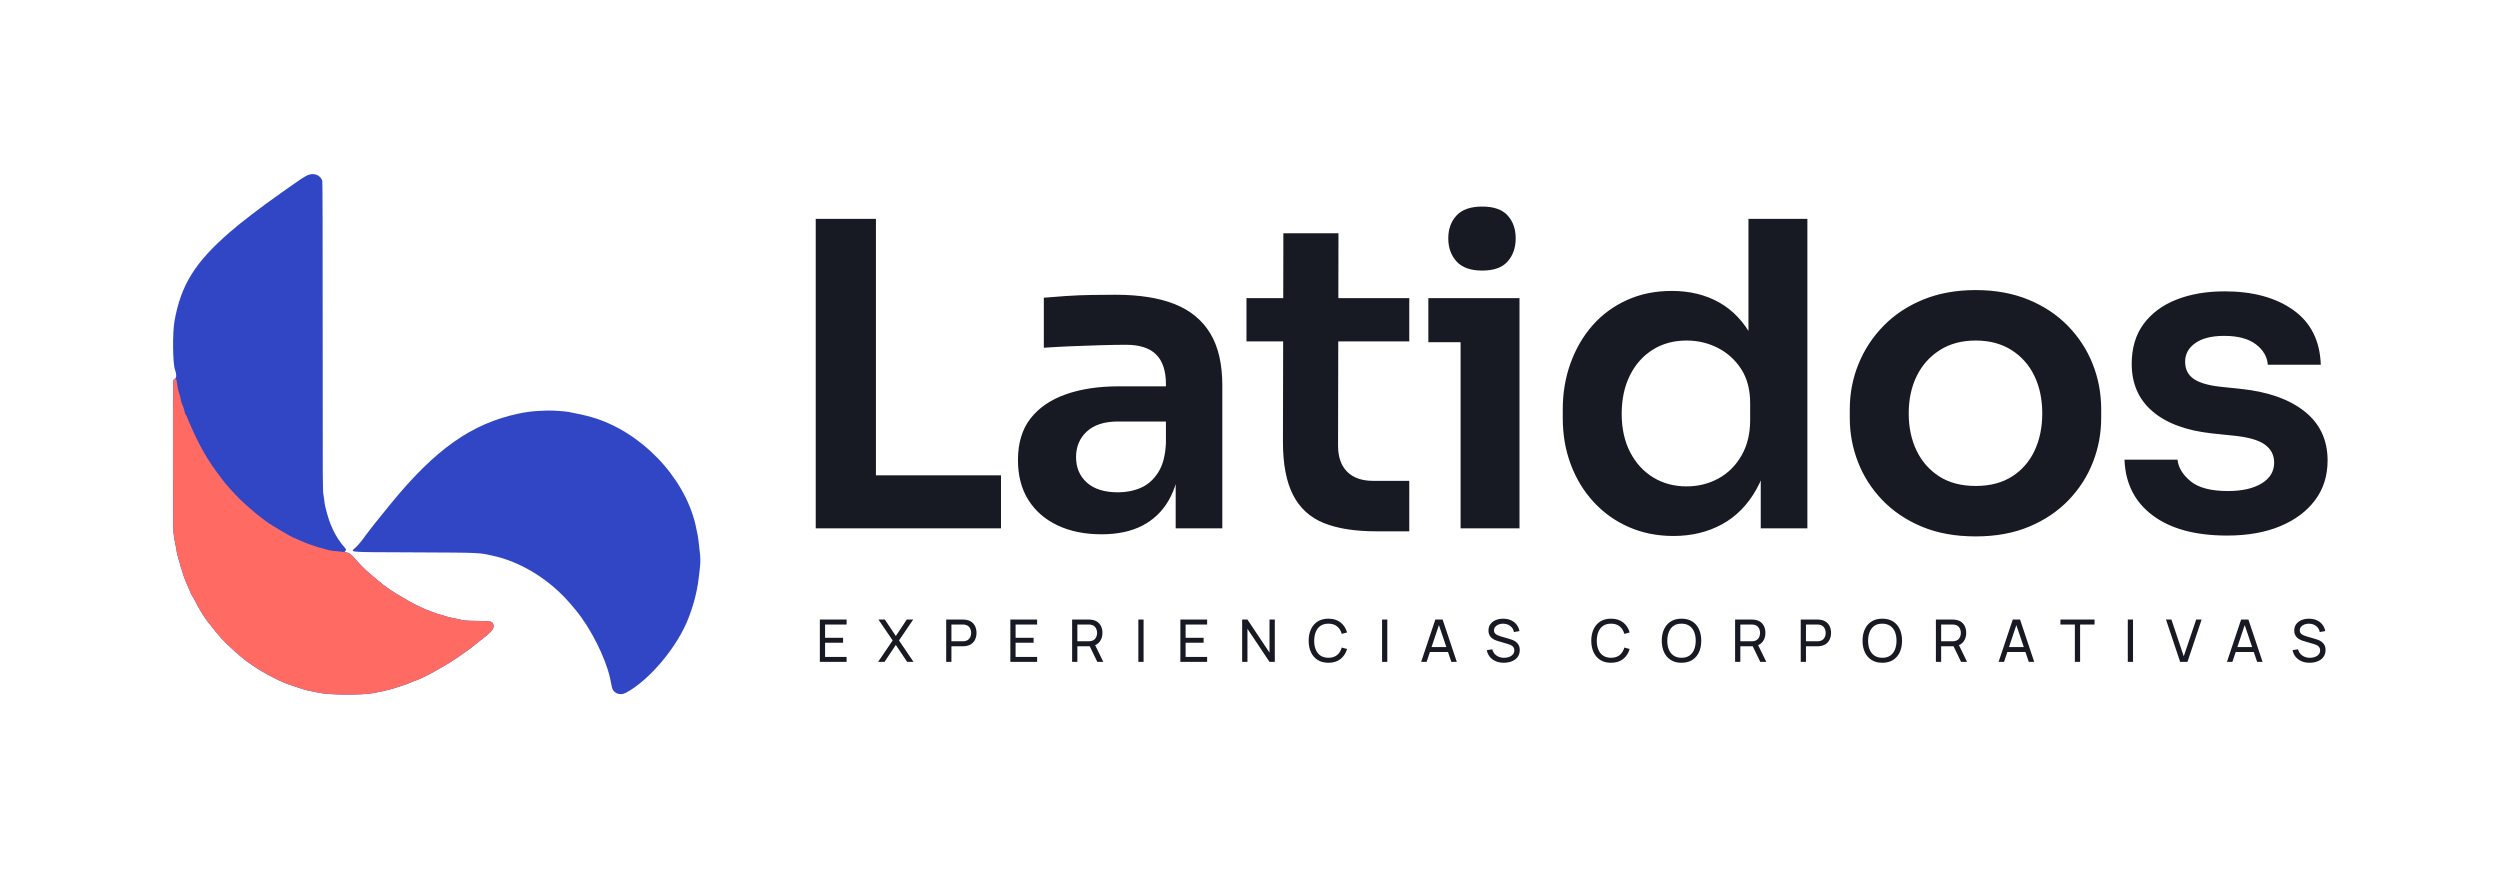
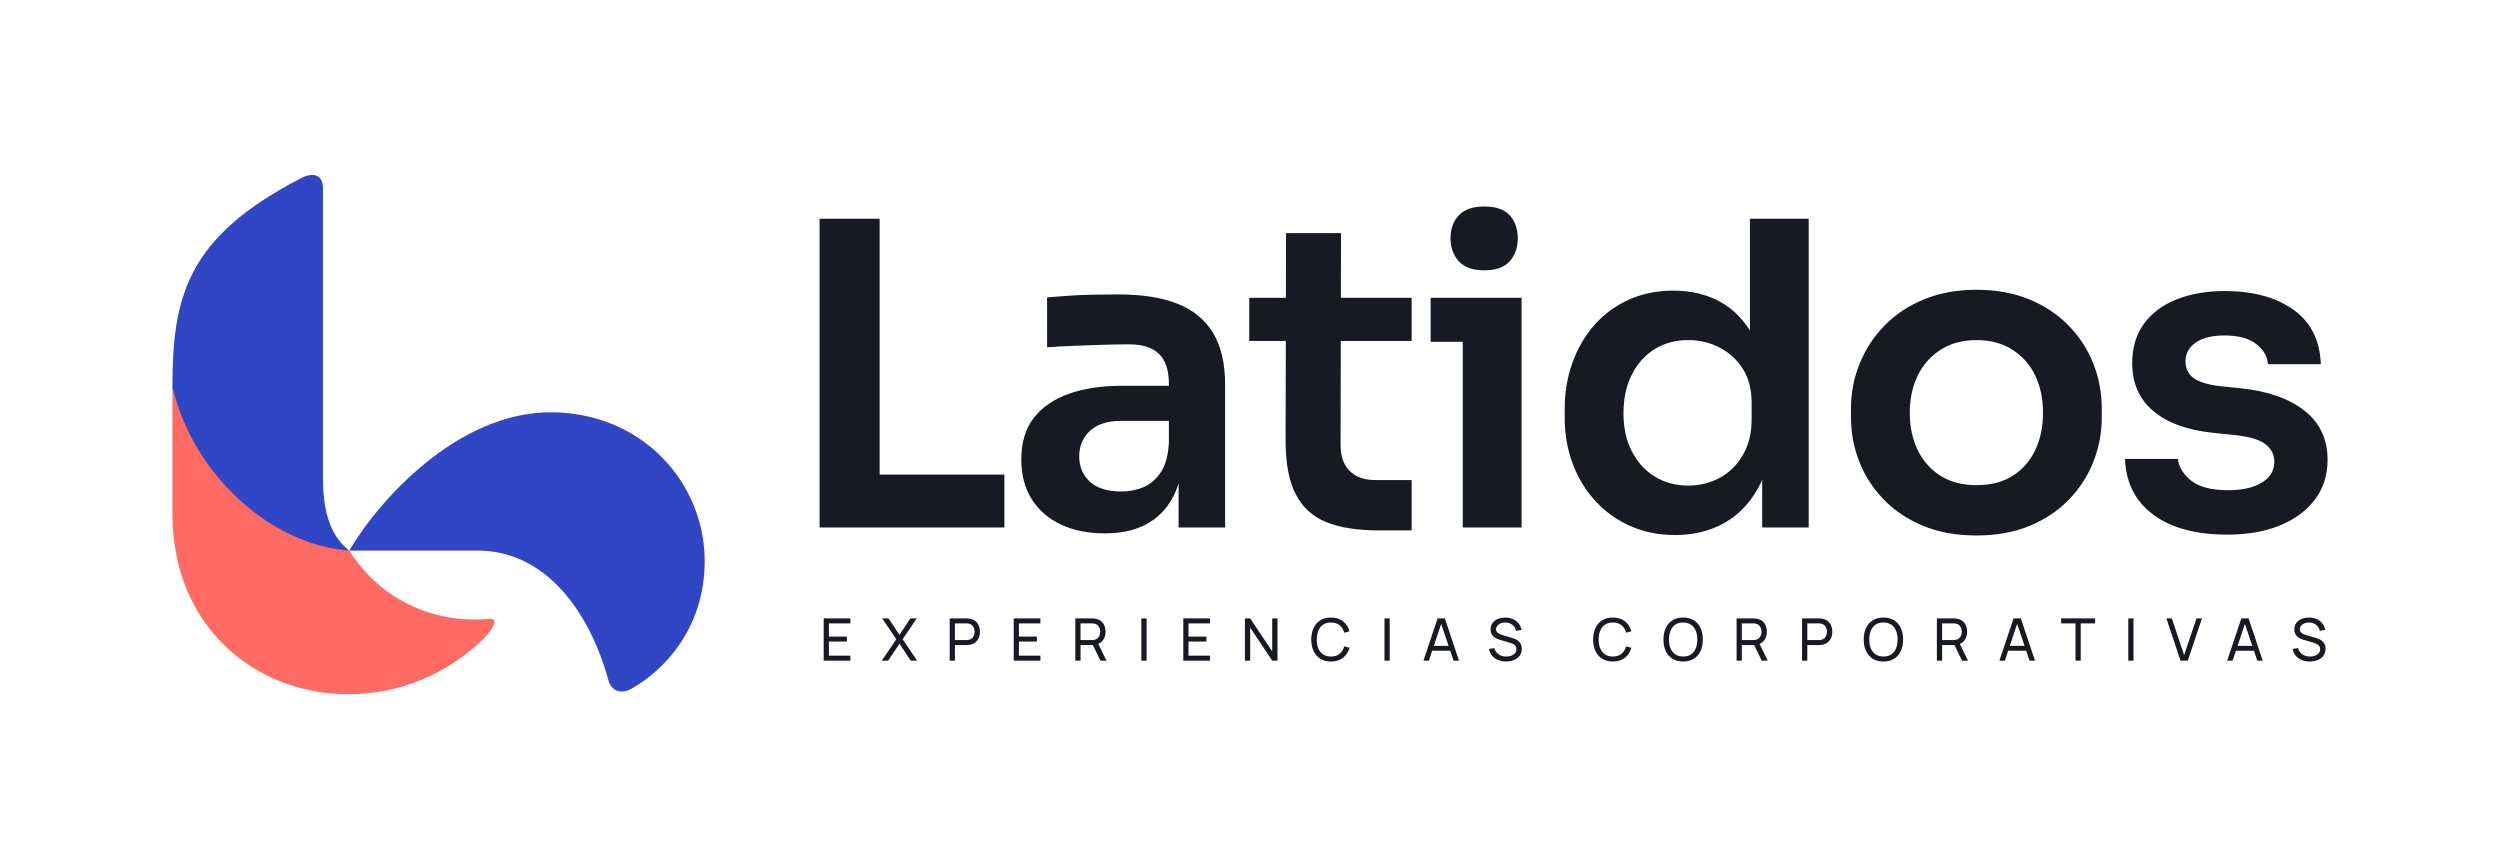
- <svg xmlns="http://www.w3.org/2000/svg" viewBox="-114.04 -114.04 1653.6 574.43" width="1653.6" height="574.43">
+ <svg xmlns="http://www.w3.org/2000/svg" viewBox="-114.33 -114.33 1657.83 575.02" width="1657.83" height="575.02">
  <g id="Simbolo">
-     <path id="simbolo" fill="#3046C5" fill-rule="nonzero" d="M89.16 1.97C87.15 2.94 83.68 5.19 78.15 9.15C75.97 10.7 72.83 12.93 71.17 14.1C57.98 23.38 45.95 32.6 37.91 39.57C14.95 59.49 5.66 74.42 1.38 98.29C0 105.97 0.19 126.3 1.67 130.38C2.82 133.55 2.82 135.77 1.66 136.42C1.02 136.78 0.75 137.19 0.6 138.03C0.29 139.77 0.34 233.63 0.65 237.63C0.8 239.54 1.3 242.85 1.77 244.97C2.23 247.09 2.71 249.67 2.82 250.7C2.93 251.73 3.45 253.86 3.97 255.45C4.49 257.03 5.06 258.99 5.22 259.8C5.39 260.61 5.78 261.92 6.09 262.72C6.41 263.52 6.88 264.99 7.14 265.99C7.4 266.99 8.04 268.79 8.57 269.98C9.11 271.17 9.86 272.92 10.25 273.87C12.11 278.42 12.56 279.4 13.16 280.2C13.52 280.68 14.12 281.71 14.51 282.5C16.99 287.54 20.57 293.53 22.86 296.49C31.1 307.13 33.48 309.78 40.08 315.7C46.76 321.68 48.55 323.13 52.17 325.47C53.68 326.44 55.25 327.5 55.68 327.83C56.42 328.4 57.41 328.99 62.54 331.91C66.8 334.35 73.49 337.49 76.78 338.6C77.89 338.98 79.83 339.64 81.1 340.07C87.65 342.29 88.59 342.56 92.04 343.2C93.31 343.44 95.61 343.9 97.16 344.22C104.19 345.69 125.21 345.81 132.77 344.42C140.67 342.97 145.24 341.81 150.76 339.88C151.71 339.54 153.52 338.92 154.79 338.49C156.05 338.06 157.61 337.44 158.24 337.12C158.88 336.8 159.96 336.38 160.65 336.19C164.66 335.11 179.97 326.77 187.65 321.47C195.14 316.3 197.74 314.43 199.4 313C200.35 312.19 202.28 310.64 203.69 309.58C211.69 303.52 213.46 301.17 212.06 298.47C211.26 296.91 210.79 296.83 201.7 296.67C193.94 296.53 193.13 296.47 190.19 295.76C188.45 295.34 185.94 294.8 184.61 294.56C183.29 294.32 181.4 293.83 180.41 293.46C179.43 293.08 177.86 292.62 176.92 292.43C175.99 292.24 174.03 291.58 172.57 290.96C171.12 290.35 169.77 289.84 169.59 289.84C168.82 289.84 159.36 285.37 157.09 283.93C156.3 283.43 154.29 282.26 152.63 281.33C145.64 277.43 140.75 274.05 135.21 269.26C134.11 268.3 132.29 266.78 131.18 265.87C127.98 263.26 125.32 260.64 121.54 256.38C117.9 252.27 117.26 251.75 115.34 251.4C113.78 251.12 113.71 251.05 114.36 250.4C115.11 249.64 115.08 249.44 113.98 248.18C107.71 241.01 103.88 232.94 101.14 221.17C100.8 219.72 100.53 218.15 100.53 217.67C100.53 217.2 100.27 215.33 99.95 213.53C99.38 210.29 99.38 209.11 99.4 108.22C99.41 43.15 99.32 5.92 99.14 5.46C97.6 1.51 93.29 0 89.16 1.97M242.72 157.73C238.27 157.92 233.72 158.52 229.05 159.51C197.91 166.11 173.97 183 144.34 219.26C135.85 229.66 129.51 237.61 128.45 239.18C126.34 242.31 123.47 245.87 121.43 247.86C117.71 251.5 113.31 251.1 159.71 251.32C205.24 251.54 202.54 251.42 212.88 253.77C229.46 257.54 246.56 267.61 259.56 281.25C262.11 283.92 262.61 284.5 266.95 289.73C276.47 301.23 286.09 320.21 289.34 333.88C289.75 335.64 290.48 339.17 290.64 340.23C291.25 344.3 295.86 346.35 299.77 344.29C315.58 335.97 334.47 313.32 341.59 294.16C343.17 289.9 343.45 289.08 344.45 285.81C346.21 280.02 347.58 273.37 348.23 267.39C348.46 265.26 348.77 262.54 348.92 261.35C349.32 258.17 349.27 254.18 348.8 250.88C348.57 249.28 348.24 246.47 348.08 244.65C347.8 241.62 347.11 237.83 345.92 232.76C338.46 201.14 309.64 171.3 277.55 161.95C273.71 160.83 268.31 159.6 262.15 158.44C259.67 157.97 251.81 157.43 248.48 157.51C247.61 157.53 245.02 157.63 242.72 157.73" />
-     <path id="simbolo-acento" fill="#FF6B63" fill-rule="nonzero" d="M1.52 136.51C1.01 136.77 0.74 137.21 0.6 138.02C0.29 139.76 0.34 233.61 0.65 237.63C0.8 239.54 1.3 242.85 1.77 244.97C2.23 247.09 2.71 249.67 2.82 250.7C2.93 251.73 3.45 253.86 3.97 255.45C4.49 257.03 5.06 258.99 5.22 259.8C5.39 260.61 5.78 261.92 6.09 262.72C6.41 263.52 6.88 264.99 7.14 265.99C7.4 266.99 8.04 268.79 8.57 269.98C9.11 271.17 9.86 272.92 10.25 273.87C12.11 278.42 12.56 279.4 13.16 280.2C13.52 280.68 14.12 281.71 14.51 282.5C16.99 287.54 20.57 293.53 22.86 296.49C31.1 307.13 33.48 309.78 40.08 315.7C46.76 321.68 48.55 323.13 52.17 325.47C53.68 326.44 55.25 327.5 55.68 327.83C56.42 328.4 57.41 328.99 62.54 331.91C66.8 334.35 73.49 337.49 76.78 338.6C77.89 338.98 79.83 339.64 81.1 340.07C87.65 342.29 88.59 342.56 92.04 343.2C93.31 343.44 95.61 343.9 97.16 344.22C104.19 345.69 125.21 345.81 132.77 344.42C140.67 342.97 145.24 341.81 150.76 339.88C151.71 339.54 153.52 338.92 154.79 338.49C156.05 338.06 157.61 337.44 158.24 337.12C158.88 336.8 159.96 336.38 160.65 336.19C164.66 335.11 179.97 326.77 187.65 321.47C195.14 316.3 197.74 314.43 199.4 313C200.35 312.19 202.28 310.64 203.69 309.58C211.69 303.52 213.46 301.17 212.06 298.47C211.26 296.91 210.79 296.83 201.7 296.67C193.94 296.53 193.13 296.47 190.19 295.76C188.45 295.34 185.94 294.8 184.61 294.56C183.29 294.32 181.4 293.83 180.41 293.46C179.43 293.08 177.86 292.62 176.92 292.43C175.99 292.24 174.03 291.58 172.57 290.96C171.12 290.35 169.77 289.84 169.59 289.84C168.82 289.84 159.36 285.37 157.09 283.93C156.3 283.43 154.29 282.26 152.63 281.33C145.64 277.43 140.75 274.05 135.21 269.26C134.11 268.3 132.29 266.78 131.18 265.87C127.98 263.26 125.32 260.64 121.54 256.38C116.87 251.1 117.55 251.36 105.71 250.26C104.52 250.14 102.49 249.69 101.19 249.25C99.89 248.81 98.27 248.36 97.59 248.25C96.91 248.13 95.03 247.54 93.4 246.92C91.78 246.31 90.32 245.81 90.16 245.81C89.6 245.81 78.65 241.05 77.5 240.31C76.63 239.75 75.36 239 72.36 237.3C68.09 234.86 63.14 231.77 62.08 230.87C61.59 230.46 60.36 229.54 59.36 228.82C55 225.73 45.15 217.01 41.71 213.19C40.58 211.93 38.68 209.84 37.49 208.55C36.31 207.26 34.85 205.56 34.26 204.77C33.67 203.99 32.16 201.99 30.89 200.33C23.93 191.16 18.43 181.81 13.47 170.68C10.6 164.26 10.19 163.31 9.88 162.31C9.71 161.74 9.24 160.84 8.85 160.31C8.46 159.78 8.14 159.06 8.14 158.71C8.14 157.82 7.06 154.44 6.42 153.33C6.13 152.82 5.73 151.43 5.54 150.24C5.34 149.06 4.82 147.09 4.38 145.88C3.88 144.53 3.44 142.54 3.24 140.72C2.81 136.82 2.49 136.02 1.52 136.51" />
+     <path id="simbolo-acento" fill="#FF6B63" fill-rule="nonzero" d="M0 142.81L0 226.41C0 301.88 55.73 346 116.11 346C160.23 346 189.25 325.1 204.35 311.17C211.31 304.78 217.7 295.49 210.15 296.07C171.84 299.56 137.01 282.14 117.27 250.79C67.34 244.99 15.09 200.87 0 142.81Z" />
+     <path id="forma-1" fill="#3046C5" fill-rule="nonzero" d="M0 142.81C0 82.44 9.29 42.96 85.92 3.48C92.89 0 99.85 1.16 99.85 10.45L99.85 203.19C99.85 228.73 106.82 242.66 117.27 250.79C67.34 247.31 15.09 203.19 0 142.81Z" />
+     <path id="forma-2" fill="#3046C5" fill-rule="nonzero" d="M117.27 250.79C137.01 217.12 189.25 159.07 250.79 159.07C311.17 159.07 352.97 205.51 352.97 257.76C352.97 303.04 325.1 330.91 304.2 342.52C297.23 346.35 290.96 343.68 289.11 336.71C276.33 290.27 247.31 251.95 204.35 250.79L117.27 250.79Z" />
  </g>
  <g id="Logotipo">
-     <path id="logotipo" fill="#171923" fill-rule="nonzero" d="M465.34 235.43L425.52 235.43L425.52 30.72L465.34 30.72L465.34 235.43ZM548.06 235.43L459.73 235.43L459.73 200.38L548.06 200.38L548.06 235.43ZM694.45 235.43L663.6 235.43L663.6 190.28L657.15 190.28L657.15 140.09Q657.15 126.91 650.7 120.46Q644.25 114.01 630.79 114.01L630.79 114.01Q623.78 114.01 613.96 114.29Q604.15 114.57 594.19 114.99Q584.24 115.41 576.39 115.97L576.39 115.97L576.39 82.88Q582.84 82.32 590.97 81.76Q599.1 81.2 607.65 81.06Q616.21 80.92 623.78 80.92L623.78 80.92Q647.33 80.92 662.9 87.09Q678.46 93.26 686.45 106.44Q694.45 119.62 694.45 140.93L694.45 140.93L694.45 235.43ZM614.52 239.36L614.52 239.36Q597.98 239.36 585.5 233.47Q573.02 227.58 566.15 216.64Q559.28 205.71 559.28 190.28L559.28 190.28Q559.28 173.46 567.55 162.8Q575.83 152.14 590.83 146.82Q605.83 141.49 626.02 141.49L626.02 141.49L661.36 141.49L661.36 164.76L625.46 164.76Q612 164.76 604.85 171.35Q597.7 177.94 597.7 188.32L597.7 188.32Q597.7 198.7 604.85 205.15Q612 211.6 625.46 211.6L625.46 211.6Q633.59 211.6 640.46 208.65Q647.33 205.71 651.96 198.56Q656.59 191.4 657.15 179.07L657.15 179.07L666.68 190Q665.28 205.99 658.97 216.92Q652.66 227.86 641.59 233.61Q630.51 239.36 614.52 239.36ZM818.11 237.39L796.24 237.39Q775.21 237.39 761.61 231.93Q748.01 226.46 741.28 213.42Q734.55 200.38 734.55 178.22L734.55 178.22L734.83 40.25L771.28 40.25L771 180.75Q771 191.97 777.03 197.99Q783.06 204.02 794.28 204.02L794.28 204.02L818.11 204.02L818.11 237.39ZM818.11 111.76L710.43 111.76L710.43 83.16L818.11 83.16L818.11 111.76ZM891.02 235.43L852.05 235.43L852.05 83.16L891.02 83.16L891.02 235.43ZM891.02 112.32L830.73 112.32L830.73 83.16L891.02 83.16L891.02 112.32ZM866.35 64.93L866.35 64.93Q854.85 64.93 849.38 58.9Q843.91 52.87 843.91 43.62L843.91 43.62Q843.91 34.37 849.38 28.48Q854.85 22.59 866.35 22.59L866.35 22.59Q877.84 22.59 883.17 28.48Q888.5 34.37 888.5 43.62L888.5 43.62Q888.5 52.87 883.17 58.9Q877.84 64.93 866.35 64.93ZM992.82 240.48L992.82 240.48Q976.84 240.48 963.37 234.59Q949.91 228.7 940.1 218.04Q930.28 207.39 924.96 193.23Q919.63 179.07 919.63 162.52L919.63 162.52L919.63 156.63Q919.63 140.37 924.82 126.07Q930 111.76 939.4 101.11Q948.79 90.45 962.11 84.42Q975.43 78.39 991.7 78.39L991.7 78.39Q1009.65 78.39 1023.25 86.1Q1036.85 93.82 1044.98 109.24Q1053.11 124.66 1053.95 147.94L1053.95 147.94L1042.46 134.48L1042.46 30.72L1081.43 30.72L1081.43 235.43L1050.59 235.43L1050.59 170.65L1057.32 170.65Q1056.48 193.93 1047.78 209.49Q1039.09 225.06 1024.93 232.77Q1010.77 240.48 992.82 240.48ZM1001.51 207.67L1001.51 207.67Q1013.01 207.67 1022.54 202.48Q1032.08 197.29 1037.83 187.34Q1043.58 177.38 1043.58 163.92L1043.58 163.92L1043.58 152.71Q1043.58 139.25 1037.69 130.13Q1031.8 121.02 1022.26 116.11Q1012.73 111.2 1001.51 111.2L1001.51 111.2Q988.89 111.2 979.22 117.23Q969.54 123.26 964.08 134.2Q958.61 145.13 958.61 159.72L958.61 159.72Q958.61 174.3 964.22 185.09Q969.82 195.89 979.5 201.78Q989.17 207.67 1001.51 207.67ZM1192.76 240.76L1192.76 240.76Q1172.57 240.76 1157.15 234.31Q1141.73 227.86 1131.07 216.78Q1120.41 205.71 1114.95 191.68Q1109.48 177.66 1109.48 162.52L1109.48 162.52L1109.48 156.63Q1109.48 140.93 1115.23 126.77Q1120.97 112.6 1131.77 101.53Q1142.57 90.45 1157.99 84.14Q1173.41 77.83 1192.76 77.83L1192.76 77.83Q1212.11 77.83 1227.54 84.14Q1242.96 90.45 1253.76 101.53Q1264.55 112.6 1270.16 126.77Q1275.77 140.93 1275.77 156.63L1275.77 156.63L1275.77 162.52Q1275.77 177.66 1270.3 191.68Q1264.83 205.71 1254.18 216.78Q1243.52 227.86 1228.1 234.31Q1212.67 240.76 1192.76 240.76ZM1192.76 207.39L1192.76 207.39Q1207.07 207.39 1216.88 201.08Q1226.7 194.77 1231.74 183.97Q1236.79 173.18 1236.79 159.44L1236.79 159.44Q1236.79 145.41 1231.6 134.62Q1226.41 123.82 1216.46 117.51Q1206.5 111.2 1192.76 111.2L1192.76 111.2Q1179.02 111.2 1169.07 117.51Q1159.11 123.82 1153.78 134.62Q1148.46 145.41 1148.46 159.44L1148.46 159.44Q1148.46 173.18 1153.64 183.97Q1158.83 194.77 1168.65 201.08Q1178.46 207.39 1192.76 207.39ZM1359.06 240.2L1359.06 240.2Q1327.65 240.2 1309.84 226.88Q1292.03 213.56 1291.19 190L1291.19 190L1326.25 190Q1327.09 197.85 1334.94 204.3Q1342.79 210.75 1359.62 210.75L1359.62 210.75Q1373.64 210.75 1381.91 205.71Q1390.18 200.66 1390.18 191.97L1390.18 191.97Q1390.18 184.39 1383.87 179.91Q1377.56 175.42 1362.42 174.02L1362.42 174.02L1348.96 172.62Q1323.44 169.81 1309.7 158.03Q1295.96 146.26 1295.96 126.63L1295.96 126.63Q1295.96 110.92 1303.81 100.27Q1311.66 89.61 1325.55 84.14Q1339.43 78.67 1357.37 78.67L1357.37 78.67Q1385.42 78.67 1402.8 91.01Q1420.19 103.35 1421.03 127.19L1421.03 127.19L1385.98 127.19Q1385.42 119.33 1378.13 113.73Q1370.83 108.12 1357.09 108.12L1357.09 108.12Q1344.75 108.12 1338.02 112.89Q1331.29 117.65 1331.29 125.22L1331.29 125.22Q1331.29 132.51 1336.76 136.44Q1342.23 140.37 1354.57 141.77L1354.57 141.77L1368.03 143.17Q1394.95 145.98 1410.23 158.03Q1425.52 170.09 1425.52 190.56L1425.52 190.56Q1425.52 205.71 1417.24 216.78Q1408.97 227.86 1394.11 234.03Q1379.25 240.2 1359.06 240.2Z" />
+     <path id="logotipo" fill="#171923" fill-rule="nonzero" d="M468.98 235.43L429.16 235.43L429.16 30.72L468.98 30.72L468.98 235.43ZM551.71 235.43L463.37 235.43L463.37 200.38L551.71 200.38L551.71 235.43ZM698.09 235.43L667.24 235.43L667.24 190.28L660.79 190.28L660.79 140.09Q660.79 126.91 654.34 120.46Q647.89 114.01 634.43 114.01L634.43 114.01Q627.42 114.01 617.61 114.29Q607.79 114.57 597.84 114.99Q587.88 115.41 580.03 115.97L580.03 115.97L580.03 82.88Q586.48 82.32 594.61 81.76Q602.75 81.2 611.3 81.06Q619.85 80.92 627.42 80.92L627.42 80.92Q650.98 80.92 666.54 87.09Q682.11 93.26 690.1 106.44Q698.09 119.62 698.09 140.93L698.09 140.93L698.09 235.43ZM618.17 239.36L618.17 239.36Q601.62 239.36 589.15 233.47Q576.67 227.58 569.8 216.64Q562.93 205.71 562.93 190.28L562.93 190.28Q562.93 173.46 571.2 162.8Q579.47 152.14 594.47 146.82Q609.48 141.49 629.67 141.49L629.67 141.49L665 141.49L665 164.76L629.11 164.76Q615.65 164.76 608.49 171.35Q601.34 177.94 601.34 188.32L601.34 188.32Q601.34 198.7 608.49 205.15Q615.65 211.6 629.11 211.6L629.11 211.6Q637.24 211.6 644.11 208.65Q650.98 205.71 655.61 198.56Q660.23 191.4 660.79 179.07L660.79 179.07L670.33 190Q668.93 205.99 662.62 216.92Q656.31 227.86 645.23 233.61Q634.15 239.36 618.17 239.36ZM821.76 237.39L799.89 237.39Q778.85 237.39 765.25 231.93Q751.65 226.46 744.92 213.42Q738.19 200.38 738.19 178.22L738.19 178.22L738.47 40.25L774.93 40.25L774.65 180.75Q774.65 191.97 780.68 197.99Q786.71 204.02 797.92 204.02L797.92 204.02L821.76 204.02L821.76 237.39ZM821.76 111.76L714.07 111.76L714.07 83.16L821.76 83.16L821.76 111.76ZM894.67 235.43L855.69 235.43L855.69 83.16L894.67 83.16L894.67 235.43ZM894.67 112.32L834.38 112.32L834.38 83.16L894.67 83.16L894.67 112.32ZM869.99 64.93L869.99 64.93Q858.49 64.93 853.03 58.9Q847.56 52.87 847.56 43.62L847.56 43.62Q847.56 34.37 853.03 28.48Q858.49 22.59 869.99 22.59L869.99 22.59Q881.49 22.59 886.82 28.48Q892.15 34.37 892.15 43.62L892.15 43.62Q892.15 52.87 886.82 58.9Q881.49 64.93 869.99 64.93ZM996.46 240.48L996.46 240.48Q980.48 240.48 967.02 234.59Q953.56 228.7 943.74 218.04Q933.93 207.39 928.6 193.23Q923.27 179.07 923.27 162.52L923.27 162.52L923.27 156.63Q923.27 140.37 928.46 126.07Q933.65 111.76 943.04 101.11Q952.44 90.45 965.76 84.42Q979.08 78.39 995.34 78.39L995.34 78.39Q1013.29 78.39 1026.89 86.1Q1040.49 93.82 1048.62 109.24Q1056.76 124.66 1057.6 147.94L1057.6 147.94L1046.1 134.48L1046.1 30.72L1085.08 30.72L1085.08 235.43L1054.23 235.43L1054.23 170.65L1060.96 170.65Q1060.12 193.93 1051.43 209.49Q1042.73 225.06 1028.57 232.77Q1014.41 240.48 996.46 240.48ZM1005.16 207.67L1005.16 207.67Q1016.65 207.67 1026.19 202.48Q1035.72 197.29 1041.47 187.34Q1047.22 177.38 1047.22 163.92L1047.22 163.92L1047.22 152.71Q1047.22 139.25 1041.33 130.13Q1035.44 121.02 1025.91 116.11Q1016.37 111.2 1005.16 111.2L1005.16 111.2Q992.54 111.2 982.86 117.23Q973.19 123.26 967.72 134.2Q962.25 145.13 962.25 159.72L962.25 159.72Q962.25 174.3 967.86 185.09Q973.47 195.89 983.14 201.78Q992.82 207.67 1005.16 207.67ZM1196.41 240.76L1196.41 240.76Q1176.22 240.76 1160.79 234.31Q1145.37 227.86 1134.71 216.78Q1124.06 205.71 1118.59 191.68Q1113.12 177.66 1113.12 162.52L1113.12 162.52L1113.12 156.63Q1113.12 140.93 1118.87 126.77Q1124.62 112.6 1135.42 101.53Q1146.21 90.45 1161.64 84.14Q1177.06 77.83 1196.41 77.83L1196.41 77.83Q1215.76 77.83 1231.18 84.14Q1246.6 90.45 1257.4 101.53Q1268.2 112.6 1273.81 126.77Q1279.41 140.93 1279.41 156.63L1279.41 156.63L1279.41 162.52Q1279.41 177.66 1273.95 191.68Q1268.48 205.71 1257.82 216.78Q1247.17 227.86 1231.74 234.31Q1216.32 240.76 1196.41 240.76ZM1196.41 207.39L1196.41 207.39Q1210.71 207.39 1220.52 201.08Q1230.34 194.77 1235.39 183.97Q1240.44 173.18 1240.44 159.44L1240.44 159.44Q1240.44 145.41 1235.25 134.62Q1230.06 123.82 1220.1 117.51Q1210.15 111.2 1196.41 111.2L1196.41 111.2Q1182.67 111.2 1172.71 117.51Q1162.76 123.82 1157.43 134.62Q1152.1 145.41 1152.1 159.44L1152.1 159.44Q1152.1 173.18 1157.29 183.97Q1162.48 194.77 1172.29 201.08Q1182.11 207.39 1196.41 207.39ZM1362.7 240.2L1362.7 240.2Q1331.29 240.2 1313.49 226.88Q1295.68 213.56 1294.84 190L1294.84 190L1329.89 190Q1330.73 197.85 1338.58 204.3Q1346.44 210.75 1363.26 210.75L1363.26 210.75Q1377.28 210.75 1385.56 205.71Q1393.83 200.66 1393.83 191.97L1393.83 191.97Q1393.83 184.39 1387.52 179.91Q1381.21 175.42 1366.07 174.02L1366.07 174.02L1352.61 172.62Q1327.09 169.81 1313.35 158.03Q1299.6 146.26 1299.6 126.63L1299.6 126.63Q1299.6 110.92 1307.46 100.27Q1315.31 89.61 1329.19 84.14Q1343.07 78.67 1361.02 78.67L1361.02 78.67Q1389.06 78.67 1406.45 91.01Q1423.83 103.35 1424.68 127.19L1424.68 127.19L1389.62 127.19Q1389.06 119.33 1381.77 113.73Q1374.48 108.12 1360.74 108.12L1360.74 108.12Q1348.4 108.12 1341.67 112.89Q1334.94 117.65 1334.94 125.22L1334.94 125.22Q1334.94 132.51 1340.41 136.44Q1345.88 140.37 1358.21 141.77L1358.21 141.77L1371.67 143.17Q1398.6 145.98 1413.88 158.03Q1429.16 170.09 1429.16 190.56L1429.16 190.56Q1429.16 205.71 1420.89 216.78Q1412.62 227.86 1397.75 234.03Q1382.89 240.2 1362.7 240.2Z" />
  </g>
  <g id="Descriptor">
-     <path id="descriptor" fill="#171923" fill-rule="nonzero" d="M445.94 323.76L428.24 323.76L428.24 295.76L445.94 295.76L445.94 299.05L431.7 299.05L431.7 307.82L443.6 307.82L443.6 311.1L431.7 311.1L431.7 320.47L445.94 320.47L445.94 323.76ZM471.01 323.76L466.77 323.76L476.4 309.58L467.02 295.76L471.24 295.76L478.5 306.67L485.73 295.76L489.97 295.76L480.6 309.58L490.2 323.76L485.98 323.76L478.5 312.52L471.01 323.76ZM515.27 323.76L511.81 323.76L511.81 295.76L522.88 295.76Q523.29 295.76 523.85 295.79Q524.41 295.82 524.94 295.92L524.94 295.92Q527.21 296.27 528.76 297.47Q530.31 298.68 531.08 300.51Q531.86 302.35 531.86 304.59L531.86 304.59Q531.86 306.8 531.07 308.64Q530.29 310.48 528.74 311.69Q527.19 312.91 524.94 313.26L524.94 313.26Q524.41 313.34 523.85 313.38Q523.29 313.42 522.88 313.42L522.88 313.42L515.27 313.42L515.27 323.76ZM515.27 299.05L515.27 310.13L522.76 310.13Q523.13 310.13 523.61 310.09Q524.08 310.05 524.51 309.95L524.51 309.95Q525.85 309.64 526.7 308.82Q527.54 307.99 527.93 306.87Q528.32 305.75 528.32 304.59L528.32 304.59Q528.32 303.42 527.93 302.3Q527.54 301.18 526.7 300.35Q525.85 299.51 524.51 299.22L524.51 299.22Q524.08 299.1 523.61 299.08Q523.13 299.05 522.76 299.05L522.76 299.05L515.27 299.05ZM571.95 323.76L554.25 323.76L554.25 295.76L571.95 295.76L571.95 299.05L557.71 299.05L557.71 307.82L569.61 307.82L569.61 311.1L557.71 311.1L557.71 320.47L571.95 320.47L571.95 323.76ZM598.57 323.76L595.11 323.76L595.11 295.76L606.18 295.76Q606.59 295.76 607.15 295.79Q607.71 295.82 608.24 295.92L608.24 295.92Q610.51 296.27 612.06 297.47Q613.6 298.68 614.38 300.51Q615.16 302.35 615.16 304.59L615.16 304.59Q615.16 307.83 613.47 310.22Q611.78 312.6 608.51 313.2L608.51 313.2L607.19 313.42L598.57 313.42L598.57 323.76ZM615.74 323.76L611.78 323.76L606.25 312.37L609.68 311.32L615.74 323.76ZM598.57 299.05L598.57 310.13L606.06 310.13Q606.43 310.13 606.91 310.09Q607.38 310.05 607.81 309.95L607.81 309.95Q609.15 309.64 610 308.82Q610.84 307.99 611.23 306.87Q611.62 305.75 611.62 304.59L611.62 304.59Q611.62 303.42 611.23 302.3Q610.84 301.18 610 300.35Q609.15 299.51 607.81 299.22L607.81 299.22Q607.38 299.1 606.91 299.08Q606.43 299.05 606.06 299.05L606.06 299.05L598.57 299.05ZM642.37 323.76L638.91 323.76L638.91 295.76L642.37 295.76L642.37 323.76ZM684.4 323.76L666.71 323.76L666.71 295.76L684.4 295.76L684.4 299.05L670.17 299.05L670.17 307.82L682.07 307.82L682.07 311.1L670.17 311.1L670.17 320.47L684.4 320.47L684.4 323.76ZM711.07 323.76L707.57 323.76L707.57 295.76L711.07 295.76L725.67 317.64L725.67 295.76L729.17 295.76L729.17 323.76L725.67 323.76L711.07 301.87L711.07 323.76ZM764.63 324.34L764.63 324.34Q760.45 324.34 757.53 322.5Q754.61 320.65 753.09 317.36Q751.56 314.08 751.56 309.76L751.56 309.76Q751.56 305.44 753.09 302.16Q754.61 298.87 757.53 297.02Q760.45 295.18 764.63 295.18L764.63 295.18Q769.49 295.18 772.63 297.65Q775.77 300.12 776.96 304.3L776.96 304.3L773.44 305.23Q772.58 302.1 770.38 300.29Q768.19 298.48 764.63 298.48L764.63 298.48Q761.5 298.48 759.42 299.9Q757.34 301.32 756.29 303.86Q755.24 306.4 755.22 309.76L755.22 309.76Q755.2 313.1 756.25 315.64Q757.3 318.18 759.4 319.61Q761.5 321.04 764.63 321.04L764.63 321.04Q768.19 321.04 770.38 319.22Q772.58 317.4 773.44 314.29L773.44 314.29L776.96 315.22Q775.77 319.39 772.63 321.86Q769.49 324.34 764.63 324.34ZM803.58 323.76L800.12 323.76L800.12 295.76L803.58 295.76L803.58 323.76ZM829.57 323.76L825.97 323.76L835.35 295.76L840.17 295.76L849.54 323.76L845.94 323.76L837.17 297.78L838.26 297.78L829.57 323.76ZM845.03 317.21L830.49 317.21L830.49 313.96L845.03 313.96L845.03 317.21ZM880.7 324.34L880.7 324.34Q877.73 324.34 875.34 323.33Q872.96 322.32 871.42 320.44Q869.87 318.57 869.4 316L869.4 316L872.98 315.44Q873.66 318.08 875.81 319.57Q877.96 321.06 880.88 321.06L880.88 321.06Q882.76 321.06 884.29 320.46Q885.81 319.87 886.71 318.76Q887.6 317.65 887.6 316.14L887.6 316.14Q887.6 315.2 887.28 314.53Q886.96 313.86 886.41 313.39Q885.85 312.91 885.15 312.58Q884.45 312.25 883.7 312.03L883.7 312.03L876.56 309.92Q875.39 309.57 874.3 309.03Q873.21 308.5 872.36 307.69Q871.5 306.88 871 305.74Q870.49 304.61 870.49 303.05L870.49 303.05Q870.49 300.56 871.79 298.8Q873.08 297.04 875.3 296.11Q877.51 295.18 880.29 295.2L880.29 295.2Q883.11 295.22 885.34 296.2Q887.56 297.18 889.03 299.01Q890.5 300.83 891.01 303.38L891.01 303.38L887.33 304.02Q887.04 302.31 886.04 301.08Q885.04 299.84 883.54 299.17Q882.04 298.5 880.25 298.48L880.25 298.48Q878.54 298.46 877.16 299.03Q875.78 299.59 874.96 300.59Q874.15 301.59 874.15 302.9L874.15 302.9Q874.15 304.18 874.89 304.97Q875.63 305.75 876.71 306.21Q877.78 306.67 878.81 306.96L878.81 306.96L884.14 308.5Q885.06 308.75 886.25 309.2Q887.45 309.64 888.58 310.45Q889.7 311.26 890.44 312.59Q891.18 313.92 891.18 315.94L891.18 315.94Q891.18 317.97 890.37 319.54Q889.57 321.12 888.13 322.18Q886.69 323.24 884.78 323.79Q882.88 324.34 880.7 324.34ZM951.56 324.34L951.56 324.34Q947.38 324.34 944.46 322.5Q941.54 320.65 940.02 317.36Q938.49 314.08 938.49 309.76L938.49 309.76Q938.49 305.44 940.02 302.16Q941.54 298.87 944.46 297.02Q947.38 295.18 951.56 295.18L951.56 295.18Q956.42 295.18 959.56 297.65Q962.7 300.12 963.88 304.3L963.88 304.3L960.36 305.23Q959.51 302.1 957.31 300.29Q955.11 298.48 951.56 298.48L951.56 298.48Q948.43 298.48 946.34 299.9Q944.26 301.32 943.21 303.86Q942.16 306.4 942.14 309.76L942.14 309.76Q942.13 313.1 943.18 315.64Q944.23 318.18 946.33 319.61Q948.43 321.04 951.56 321.04L951.56 321.04Q955.11 321.04 957.31 319.22Q959.51 317.4 960.36 314.29L960.36 314.29L963.88 315.22Q962.7 319.39 959.56 321.86Q956.42 324.34 951.56 324.34ZM998.17 324.34L998.17 324.34Q993.99 324.34 991.08 322.5Q988.16 320.65 986.63 317.36Q985.11 314.08 985.11 309.76L985.11 309.76Q985.11 305.44 986.63 302.16Q988.16 298.87 991.08 297.02Q993.99 295.18 998.17 295.18L998.17 295.18Q1002.37 295.18 1005.29 297.02Q1008.21 298.87 1009.72 302.16Q1011.24 305.44 1011.24 309.76L1011.24 309.76Q1011.24 314.08 1009.72 317.36Q1008.21 320.65 1005.29 322.5Q1002.37 324.34 998.17 324.34ZM998.17 321.04L998.17 321.04Q1001.3 321.06 1003.39 319.63Q1005.48 318.2 1006.52 315.65Q1007.57 313.1 1007.57 309.76L1007.57 309.76Q1007.57 306.4 1006.52 303.87Q1005.48 301.34 1003.39 299.92Q1001.3 298.5 998.17 298.48L998.17 298.48Q995.04 298.46 992.97 299.88Q990.9 301.3 989.85 303.85Q988.8 306.4 988.78 309.76L988.78 309.76Q988.76 313.1 989.81 315.63Q990.86 318.16 992.95 319.59Q995.04 321.02 998.17 321.04ZM1037.09 323.76L1033.63 323.76L1033.63 295.76L1044.69 295.76Q1045.1 295.76 1045.67 295.79Q1046.23 295.82 1046.76 295.92L1046.76 295.92Q1049.03 296.27 1050.58 297.47Q1052.12 298.68 1052.9 300.51Q1053.68 302.35 1053.68 304.59L1053.68 304.59Q1053.68 307.83 1051.99 310.22Q1050.29 312.6 1047.03 313.2L1047.03 313.2L1045.71 313.42L1037.09 313.42L1037.09 323.76ZM1054.26 323.76L1050.29 323.76L1044.77 312.37L1048.19 311.32L1054.26 323.76ZM1037.09 299.05L1037.09 310.13L1044.58 310.13Q1044.95 310.13 1045.42 310.09Q1045.9 310.05 1046.33 309.95L1046.33 309.95Q1047.67 309.64 1048.51 308.82Q1049.36 307.99 1049.75 306.87Q1050.14 305.75 1050.14 304.59L1050.14 304.59Q1050.14 303.42 1049.75 302.3Q1049.36 301.18 1048.51 300.35Q1047.67 299.51 1046.33 299.22L1046.33 299.22Q1045.9 299.1 1045.42 299.08Q1044.95 299.05 1044.58 299.05L1044.58 299.05L1037.09 299.05ZM1080.5 323.76L1077.04 323.76L1077.04 295.76L1088.1 295.76Q1088.51 295.76 1089.08 295.79Q1089.64 295.82 1090.16 295.92L1090.16 295.92Q1092.44 296.27 1093.99 297.47Q1095.53 298.68 1096.31 300.51Q1097.09 302.35 1097.09 304.59L1097.09 304.59Q1097.09 306.8 1096.3 308.64Q1095.51 310.48 1093.97 311.69Q1092.42 312.91 1090.16 313.26L1090.16 313.26Q1089.64 313.34 1089.08 313.38Q1088.51 313.42 1088.1 313.42L1088.1 313.42L1080.5 313.42L1080.5 323.76ZM1080.5 299.05L1080.5 310.13L1087.99 310.13Q1088.36 310.13 1088.83 310.09Q1089.31 310.05 1089.74 309.95L1089.74 309.95Q1091.08 309.64 1091.92 308.82Q1092.77 307.99 1093.16 306.87Q1093.55 305.75 1093.55 304.59L1093.55 304.59Q1093.55 303.42 1093.16 302.3Q1092.77 301.18 1091.92 300.35Q1091.08 299.51 1089.74 299.22L1089.74 299.22Q1089.31 299.1 1088.83 299.08Q1088.36 299.05 1087.99 299.05L1087.99 299.05L1080.5 299.05ZM1130.99 324.34L1130.99 324.34Q1126.81 324.34 1123.89 322.5Q1120.97 320.65 1119.45 317.36Q1117.92 314.08 1117.92 309.76L1117.92 309.76Q1117.92 305.44 1119.45 302.16Q1120.97 298.87 1123.89 297.02Q1126.81 295.18 1130.99 295.18L1130.99 295.18Q1135.19 295.18 1138.1 297.02Q1141.02 298.87 1142.54 302.16Q1144.05 305.44 1144.05 309.76L1144.05 309.76Q1144.05 314.08 1142.54 317.36Q1141.02 320.65 1138.1 322.5Q1135.19 324.34 1130.99 324.34ZM1130.99 321.04L1130.99 321.04Q1134.12 321.06 1136.21 319.63Q1138.3 318.2 1139.34 315.65Q1140.38 313.1 1140.38 309.76L1140.38 309.76Q1140.38 306.4 1139.34 303.87Q1138.3 301.34 1136.21 299.92Q1134.12 298.5 1130.99 298.48L1130.99 298.48Q1127.86 298.46 1125.79 299.88Q1123.72 301.3 1122.67 303.85Q1121.62 306.4 1121.6 309.76L1121.6 309.76Q1121.58 313.1 1122.63 315.63Q1123.68 318.16 1125.77 319.59Q1127.86 321.02 1130.99 321.04ZM1169.91 323.76L1166.44 323.76L1166.44 295.76L1177.51 295.76Q1177.92 295.76 1178.48 295.79Q1179.04 295.82 1179.57 295.92L1179.57 295.92Q1181.84 296.27 1183.39 297.47Q1184.94 298.68 1185.71 300.51Q1186.49 302.35 1186.49 304.59L1186.49 304.59Q1186.49 307.83 1184.8 310.22Q1183.11 312.6 1179.84 313.2L1179.84 313.2L1178.52 313.42L1169.91 313.42L1169.91 323.76ZM1187.07 323.76L1183.11 323.76L1177.59 312.37L1181.01 311.32L1187.07 323.76ZM1169.91 299.05L1169.91 310.13L1177.39 310.13Q1177.76 310.13 1178.24 310.09Q1178.71 310.05 1179.14 309.95L1179.14 309.95Q1180.48 309.64 1181.33 308.82Q1182.17 307.99 1182.56 306.87Q1182.95 305.75 1182.95 304.59L1182.95 304.59Q1182.95 303.42 1182.56 302.3Q1182.17 301.18 1181.33 300.35Q1180.48 299.51 1179.14 299.22L1179.14 299.22Q1178.71 299.1 1178.24 299.08Q1177.76 299.05 1177.39 299.05L1177.39 299.05L1169.91 299.05ZM1211.51 323.76L1207.91 323.76L1217.28 295.76L1222.1 295.76L1231.48 323.76L1227.88 323.76L1219.11 297.78L1220.2 297.78L1211.51 323.76ZM1226.96 317.21L1212.42 317.21L1212.42 313.96L1226.96 313.96L1226.96 317.21ZM1261.82 323.76L1258.36 323.76L1258.36 299.05L1248.81 299.05L1248.81 295.76L1271.37 295.76L1271.37 299.05L1261.82 299.05L1261.82 323.76ZM1296.83 323.76L1293.37 323.76L1293.37 295.76L1296.83 295.76L1296.83 323.76ZM1332.83 323.76L1328.01 323.76L1318.63 295.76L1322.23 295.76L1330.38 320.08L1338.6 295.76L1342.2 295.76L1332.83 323.76ZM1362.55 323.76L1358.95 323.76L1368.32 295.76L1373.15 295.76L1382.52 323.76L1378.92 323.76L1370.15 297.78L1371.24 297.78L1362.55 323.76ZM1378.01 317.21L1363.46 317.21L1363.46 313.96L1378.01 313.96L1378.01 317.21ZM1413.68 324.34L1413.68 324.34Q1410.7 324.34 1408.32 323.33Q1405.94 322.32 1404.39 320.44Q1402.85 318.57 1402.38 316L1402.38 316L1405.96 315.44Q1406.64 318.08 1408.79 319.57Q1410.94 321.06 1413.85 321.06L1413.85 321.06Q1415.74 321.06 1417.27 320.46Q1418.79 319.87 1419.69 318.76Q1420.58 317.65 1420.58 316.14L1420.58 316.14Q1420.58 315.2 1420.26 314.53Q1419.94 313.86 1419.39 313.39Q1418.83 312.91 1418.13 312.58Q1417.43 312.25 1416.67 312.03L1416.67 312.03L1409.54 309.92Q1408.37 309.57 1407.28 309.03Q1406.19 308.5 1405.34 307.69Q1404.48 306.88 1403.98 305.74Q1403.47 304.61 1403.47 303.05L1403.47 303.05Q1403.47 300.56 1404.76 298.8Q1406.06 297.04 1408.27 296.11Q1410.49 295.18 1413.27 295.2L1413.27 295.2Q1416.09 295.22 1418.32 296.2Q1420.54 297.18 1422.01 299.01Q1423.48 300.83 1423.98 303.38L1423.98 303.38L1420.31 304.02Q1420.02 302.31 1419.02 301.08Q1418.01 299.84 1416.52 299.17Q1415.02 298.5 1413.23 298.48L1413.23 298.48Q1411.52 298.46 1410.14 299.03Q1408.76 299.59 1407.94 300.59Q1407.13 301.59 1407.13 302.9L1407.13 302.9Q1407.13 304.18 1407.86 304.97Q1408.6 305.75 1409.68 306.21Q1410.76 306.67 1411.79 306.96L1411.79 306.96L1417.12 308.5Q1418.03 308.75 1419.23 309.2Q1420.43 309.64 1421.55 310.45Q1422.68 311.26 1423.42 312.59Q1424.16 313.92 1424.16 315.94L1424.16 315.94Q1424.16 317.97 1423.35 319.54Q1422.54 321.12 1421.11 322.18Q1419.67 323.24 1417.76 323.79Q1415.86 324.34 1413.68 324.34Z" />
+     <path id="descriptor" fill="#171923" fill-rule="nonzero" d="M449.58 323.76L431.88 323.76L431.88 295.76L449.58 295.76L449.58 299.05L435.34 299.05L435.34 307.82L447.24 307.82L447.24 311.1L435.34 311.1L435.34 320.47L449.58 320.47L449.58 323.76ZM474.65 323.76L470.41 323.76L480.04 309.58L470.66 295.76L474.88 295.76L482.14 306.67L489.37 295.76L493.61 295.76L484.24 309.58L493.84 323.76L489.62 323.76L482.14 312.52L474.65 323.76ZM518.91 323.76L515.45 323.76L515.45 295.76L526.52 295.76Q526.93 295.76 527.49 295.79Q528.05 295.82 528.58 295.92L528.58 295.92Q530.85 296.27 532.4 297.47Q533.95 298.68 534.72 300.51Q535.5 302.35 535.5 304.59L535.5 304.59Q535.5 306.8 534.71 308.64Q533.93 310.48 532.38 311.69Q530.83 312.91 528.58 313.26L528.58 313.26Q528.05 313.34 527.49 313.38Q526.93 313.42 526.52 313.42L526.52 313.42L518.91 313.42L518.91 323.76ZM518.91 299.05L518.91 310.13L526.4 310.13Q526.77 310.13 527.25 310.09Q527.72 310.05 528.15 309.95L528.15 309.95Q529.49 309.64 530.34 308.82Q531.18 307.99 531.57 306.87Q531.96 305.75 531.96 304.59L531.96 304.59Q531.96 303.42 531.57 302.3Q531.18 301.18 530.34 300.35Q529.49 299.51 528.15 299.22L528.15 299.22Q527.72 299.1 527.25 299.08Q526.77 299.05 526.4 299.05L526.4 299.05L518.91 299.05ZM575.59 323.76L557.89 323.76L557.89 295.76L575.59 295.76L575.59 299.05L561.35 299.05L561.35 307.82L573.25 307.82L573.25 311.1L561.35 311.1L561.35 320.47L575.59 320.47L575.59 323.76ZM602.21 323.76L598.75 323.76L598.75 295.76L609.82 295.76Q610.23 295.76 610.79 295.79Q611.35 295.82 611.88 295.92L611.88 295.92Q614.15 296.27 615.7 297.47Q617.24 298.68 618.02 300.51Q618.8 302.35 618.8 304.59L618.8 304.59Q618.8 307.83 617.11 310.22Q615.42 312.6 612.15 313.2L612.15 313.2L610.83 313.42L602.21 313.42L602.21 323.76ZM619.38 323.76L615.42 323.76L609.89 312.37L613.32 311.32L619.38 323.76ZM602.21 299.05L602.21 310.13L609.7 310.13Q610.07 310.13 610.55 310.09Q611.02 310.05 611.45 309.95L611.45 309.95Q612.79 309.64 613.64 308.82Q614.48 307.99 614.87 306.87Q615.26 305.75 615.26 304.59L615.26 304.59Q615.26 303.42 614.87 302.3Q614.48 301.18 613.64 300.35Q612.79 299.51 611.45 299.22L611.45 299.22Q611.02 299.1 610.55 299.08Q610.07 299.05 609.7 299.05L609.7 299.05L602.21 299.05ZM646.01 323.76L642.55 323.76L642.55 295.76L646.01 295.76L646.01 323.76ZM688.04 323.76L670.35 323.76L670.35 295.76L688.04 295.76L688.04 299.05L673.81 299.05L673.81 307.82L685.71 307.82L685.71 311.1L673.81 311.1L673.81 320.47L688.04 320.47L688.04 323.76ZM714.71 323.76L711.21 323.76L711.21 295.76L714.71 295.76L729.31 317.64L729.31 295.76L732.81 295.76L732.81 323.76L729.31 323.76L714.71 301.87L714.71 323.76ZM768.27 324.34L768.27 324.34Q764.09 324.34 761.17 322.5Q758.25 320.65 756.73 317.36Q755.2 314.08 755.2 309.76L755.2 309.76Q755.2 305.44 756.73 302.16Q758.25 298.87 761.17 297.02Q764.09 295.18 768.27 295.18L768.27 295.18Q773.13 295.18 776.27 297.65Q779.41 300.12 780.6 304.3L780.6 304.3L777.08 305.23Q776.22 302.1 774.02 300.29Q771.83 298.48 768.27 298.48L768.27 298.48Q765.14 298.48 763.06 299.9Q760.98 301.32 759.93 303.86Q758.88 306.4 758.86 309.76L758.86 309.76Q758.84 313.1 759.89 315.64Q760.94 318.18 763.04 319.61Q765.14 321.04 768.27 321.04L768.27 321.04Q771.83 321.04 774.02 319.22Q776.22 317.4 777.08 314.29L777.08 314.29L780.6 315.22Q779.41 319.39 776.27 321.86Q773.13 324.34 768.27 324.34ZM807.22 323.76L803.76 323.76L803.76 295.76L807.22 295.76L807.22 323.76ZM833.21 323.76L829.61 323.76L838.99 295.76L843.81 295.76L853.18 323.76L849.58 323.76L840.81 297.78L841.9 297.78L833.21 323.76ZM848.67 317.21L834.13 317.21L834.13 313.96L848.67 313.96L848.67 317.21ZM884.34 324.34L884.34 324.34Q881.37 324.34 878.98 323.33Q876.6 322.32 875.06 320.44Q873.51 318.57 873.04 316L873.04 316L876.62 315.44Q877.3 318.08 879.45 319.57Q881.6 321.06 884.52 321.06L884.52 321.06Q886.4 321.06 887.93 320.46Q889.45 319.87 890.35 318.76Q891.24 317.65 891.24 316.14L891.24 316.14Q891.24 315.2 890.92 314.53Q890.6 313.86 890.05 313.39Q889.49 312.91 888.79 312.58Q888.09 312.25 887.34 312.03L887.34 312.03L880.2 309.92Q879.03 309.57 877.94 309.03Q876.85 308.5 876 307.69Q875.14 306.88 874.64 305.74Q874.13 304.61 874.13 303.05L874.13 303.05Q874.13 300.56 875.43 298.8Q876.72 297.04 878.94 296.11Q881.15 295.18 883.93 295.2L883.93 295.2Q886.75 295.22 888.98 296.2Q891.2 297.18 892.67 299.01Q894.14 300.83 894.65 303.38L894.65 303.38L890.97 304.02Q890.68 302.31 889.68 301.08Q888.68 299.84 887.18 299.17Q885.68 298.5 883.89 298.48L883.89 298.48Q882.18 298.46 880.8 299.03Q879.42 299.59 878.6 300.59Q877.79 301.59 877.79 302.9L877.79 302.9Q877.79 304.18 878.53 304.97Q879.27 305.75 880.35 306.21Q881.42 306.67 882.45 306.96L882.45 306.96L887.78 308.5Q888.7 308.75 889.89 309.2Q891.09 309.64 892.22 310.45Q893.34 311.26 894.08 312.59Q894.82 313.92 894.82 315.94L894.82 315.94Q894.82 317.97 894.01 319.54Q893.21 321.12 891.77 322.18Q890.33 323.24 888.42 323.79Q886.52 324.34 884.34 324.34ZM955.2 324.34L955.2 324.34Q951.02 324.34 948.1 322.5Q945.18 320.65 943.66 317.36Q942.13 314.08 942.13 309.76L942.13 309.76Q942.13 305.44 943.66 302.16Q945.18 298.87 948.1 297.02Q951.02 295.18 955.2 295.18L955.2 295.18Q960.06 295.18 963.2 297.65Q966.34 300.12 967.52 304.3L967.52 304.3L964 305.23Q963.15 302.1 960.95 300.29Q958.75 298.48 955.2 298.48L955.2 298.48Q952.07 298.48 949.98 299.9Q947.9 301.32 946.85 303.86Q945.8 306.4 945.78 309.76L945.78 309.76Q945.77 313.1 946.82 315.64Q947.87 318.18 949.97 319.61Q952.07 321.04 955.2 321.04L955.2 321.04Q958.75 321.04 960.95 319.22Q963.15 317.4 964 314.29L964 314.29L967.52 315.22Q966.34 319.39 963.2 321.86Q960.06 324.34 955.2 324.34ZM1001.81 324.34L1001.81 324.34Q997.63 324.34 994.72 322.5Q991.8 320.65 990.27 317.36Q988.75 314.08 988.75 309.76L988.75 309.76Q988.75 305.44 990.27 302.16Q991.8 298.87 994.72 297.02Q997.63 295.18 1001.81 295.18L1001.81 295.18Q1006.01 295.18 1008.93 297.02Q1011.85 298.87 1013.36 302.16Q1014.88 305.44 1014.88 309.76L1014.88 309.76Q1014.88 314.08 1013.36 317.36Q1011.85 320.65 1008.93 322.5Q1006.01 324.34 1001.81 324.34ZM1001.81 321.04L1001.81 321.04Q1004.94 321.06 1007.03 319.63Q1009.12 318.2 1010.16 315.65Q1011.21 313.1 1011.21 309.76L1011.21 309.76Q1011.21 306.4 1010.16 303.87Q1009.12 301.34 1007.03 299.92Q1004.94 298.5 1001.81 298.48L1001.81 298.48Q998.68 298.46 996.61 299.88Q994.54 301.3 993.49 303.85Q992.44 306.4 992.42 309.76L992.42 309.76Q992.4 313.1 993.45 315.63Q994.5 318.16 996.59 319.59Q998.68 321.02 1001.81 321.04ZM1040.73 323.76L1037.27 323.76L1037.27 295.76L1048.33 295.76Q1048.74 295.76 1049.31 295.79Q1049.87 295.82 1050.4 295.92L1050.4 295.92Q1052.67 296.27 1054.22 297.47Q1055.76 298.68 1056.54 300.51Q1057.32 302.35 1057.32 304.59L1057.32 304.59Q1057.32 307.83 1055.63 310.22Q1053.93 312.6 1050.67 313.2L1050.67 313.2L1049.35 313.42L1040.73 313.42L1040.73 323.76ZM1057.9 323.76L1053.93 323.76L1048.41 312.37L1051.83 311.32L1057.9 323.76ZM1040.73 299.05L1040.73 310.13L1048.22 310.13Q1048.59 310.13 1049.06 310.09Q1049.54 310.05 1049.97 309.95L1049.97 309.95Q1051.31 309.64 1052.15 308.82Q1053 307.99 1053.39 306.87Q1053.78 305.75 1053.78 304.59L1053.78 304.59Q1053.78 303.42 1053.39 302.3Q1053 301.18 1052.15 300.35Q1051.31 299.51 1049.97 299.22L1049.97 299.22Q1049.54 299.1 1049.06 299.08Q1048.59 299.05 1048.22 299.05L1048.22 299.05L1040.73 299.05ZM1084.14 323.76L1080.68 323.76L1080.68 295.76L1091.74 295.76Q1092.15 295.76 1092.72 295.79Q1093.28 295.82 1093.8 295.92L1093.8 295.92Q1096.08 296.27 1097.63 297.47Q1099.17 298.68 1099.95 300.51Q1100.73 302.35 1100.73 304.59L1100.73 304.59Q1100.73 306.8 1099.94 308.64Q1099.15 310.48 1097.61 311.69Q1096.06 312.91 1093.8 313.26L1093.8 313.26Q1093.28 313.34 1092.72 313.38Q1092.15 313.42 1091.74 313.42L1091.74 313.42L1084.14 313.42L1084.14 323.76ZM1084.14 299.05L1084.14 310.13L1091.63 310.13Q1092 310.13 1092.47 310.09Q1092.95 310.05 1093.38 309.95L1093.38 309.95Q1094.72 309.64 1095.56 308.82Q1096.41 307.99 1096.8 306.87Q1097.19 305.75 1097.19 304.59L1097.19 304.59Q1097.19 303.42 1096.8 302.3Q1096.41 301.18 1095.56 300.35Q1094.72 299.51 1093.38 299.22L1093.38 299.22Q1092.95 299.1 1092.47 299.08Q1092 299.05 1091.63 299.05L1091.63 299.05L1084.14 299.05ZM1134.63 324.34L1134.63 324.34Q1130.45 324.34 1127.53 322.5Q1124.61 320.65 1123.09 317.36Q1121.56 314.08 1121.56 309.76L1121.56 309.76Q1121.56 305.44 1123.09 302.16Q1124.61 298.87 1127.53 297.02Q1130.45 295.18 1134.63 295.18L1134.63 295.18Q1138.83 295.18 1141.74 297.02Q1144.66 298.87 1146.18 302.16Q1147.69 305.44 1147.69 309.76L1147.69 309.76Q1147.69 314.08 1146.18 317.36Q1144.66 320.65 1141.74 322.5Q1138.83 324.34 1134.63 324.34ZM1134.63 321.04L1134.63 321.04Q1137.76 321.06 1139.85 319.63Q1141.94 318.2 1142.98 315.65Q1144.02 313.1 1144.02 309.76L1144.02 309.76Q1144.02 306.4 1142.98 303.87Q1141.94 301.34 1139.85 299.92Q1137.76 298.5 1134.63 298.48L1134.63 298.48Q1131.5 298.46 1129.43 299.88Q1127.36 301.3 1126.31 303.85Q1125.26 306.4 1125.24 309.76L1125.24 309.76Q1125.22 313.1 1126.27 315.63Q1127.32 318.16 1129.41 319.59Q1131.5 321.02 1134.63 321.04ZM1173.55 323.76L1170.08 323.76L1170.08 295.76L1181.15 295.76Q1181.56 295.76 1182.12 295.79Q1182.68 295.82 1183.21 295.92L1183.21 295.92Q1185.48 296.27 1187.03 297.47Q1188.58 298.68 1189.35 300.51Q1190.13 302.35 1190.13 304.59L1190.13 304.59Q1190.13 307.83 1188.44 310.22Q1186.75 312.6 1183.48 313.2L1183.48 313.2L1182.16 313.42L1173.55 313.42L1173.55 323.76ZM1190.71 323.76L1186.75 323.76L1181.23 312.37L1184.65 311.32L1190.71 323.76ZM1173.55 299.05L1173.55 310.13L1181.03 310.13Q1181.4 310.13 1181.88 310.09Q1182.35 310.05 1182.78 309.95L1182.78 309.95Q1184.12 309.64 1184.97 308.82Q1185.81 307.99 1186.2 306.87Q1186.59 305.75 1186.59 304.59L1186.59 304.59Q1186.59 303.42 1186.2 302.3Q1185.81 301.18 1184.97 300.35Q1184.12 299.51 1182.78 299.22L1182.78 299.22Q1182.35 299.1 1181.88 299.08Q1181.4 299.05 1181.03 299.05L1181.03 299.05L1173.55 299.05ZM1215.15 323.76L1211.55 323.76L1220.92 295.76L1225.74 295.76L1235.12 323.76L1231.52 323.76L1222.75 297.78L1223.84 297.78L1215.15 323.76ZM1230.6 317.21L1216.06 317.21L1216.06 313.96L1230.6 313.96L1230.6 317.21ZM1265.46 323.76L1262 323.76L1262 299.05L1252.45 299.05L1252.45 295.76L1275.01 295.76L1275.01 299.05L1265.46 299.05L1265.46 323.76ZM1300.47 323.76L1297.01 323.76L1297.01 295.76L1300.47 295.76L1300.47 323.76ZM1336.47 323.76L1331.65 323.76L1322.27 295.76L1325.87 295.76L1334.02 320.08L1342.24 295.76L1345.84 295.76L1336.47 323.76ZM1366.19 323.76L1362.59 323.76L1371.96 295.76L1376.79 295.76L1386.16 323.76L1382.56 323.76L1373.79 297.78L1374.88 297.78L1366.19 323.76ZM1381.65 317.21L1367.1 317.21L1367.1 313.96L1381.65 313.96L1381.65 317.21ZM1417.32 324.34L1417.32 324.34Q1414.34 324.34 1411.96 323.33Q1409.58 322.32 1408.03 320.44Q1406.49 318.57 1406.02 316L1406.02 316L1409.6 315.44Q1410.28 318.08 1412.43 319.57Q1414.58 321.06 1417.49 321.06L1417.49 321.06Q1419.38 321.06 1420.91 320.46Q1422.43 319.87 1423.33 318.76Q1424.22 317.65 1424.22 316.14L1424.22 316.14Q1424.22 315.2 1423.9 314.53Q1423.58 313.86 1423.03 313.39Q1422.47 312.91 1421.77 312.58Q1421.07 312.25 1420.31 312.03L1420.31 312.03L1413.18 309.92Q1412.01 309.57 1410.92 309.03Q1409.83 308.5 1408.98 307.69Q1408.12 306.88 1407.62 305.74Q1407.11 304.61 1407.11 303.05L1407.11 303.05Q1407.11 300.56 1408.4 298.8Q1409.7 297.04 1411.91 296.11Q1414.13 295.18 1416.91 295.2L1416.91 295.2Q1419.73 295.22 1421.96 296.2Q1424.18 297.18 1425.65 299.01Q1427.12 300.83 1427.62 303.38L1427.62 303.38L1423.95 304.02Q1423.66 302.31 1422.66 301.08Q1421.65 299.84 1420.16 299.17Q1418.66 298.5 1416.87 298.48L1416.87 298.48Q1415.16 298.46 1413.78 299.03Q1412.4 299.59 1411.58 300.59Q1410.77 301.59 1410.77 302.9L1410.77 302.9Q1410.77 304.18 1411.5 304.97Q1412.24 305.75 1413.32 306.21Q1414.4 306.67 1415.43 306.96L1415.43 306.96L1420.76 308.5Q1421.67 308.75 1422.87 309.2Q1424.07 309.64 1425.19 310.45Q1426.32 311.26 1427.06 312.59Q1427.8 313.92 1427.8 315.94L1427.8 315.94Q1427.8 317.97 1426.99 319.54Q1426.18 321.12 1424.75 322.18Q1423.31 323.24 1421.4 323.79Q1419.5 324.34 1417.32 324.34Z" />
  </g>
</svg>
